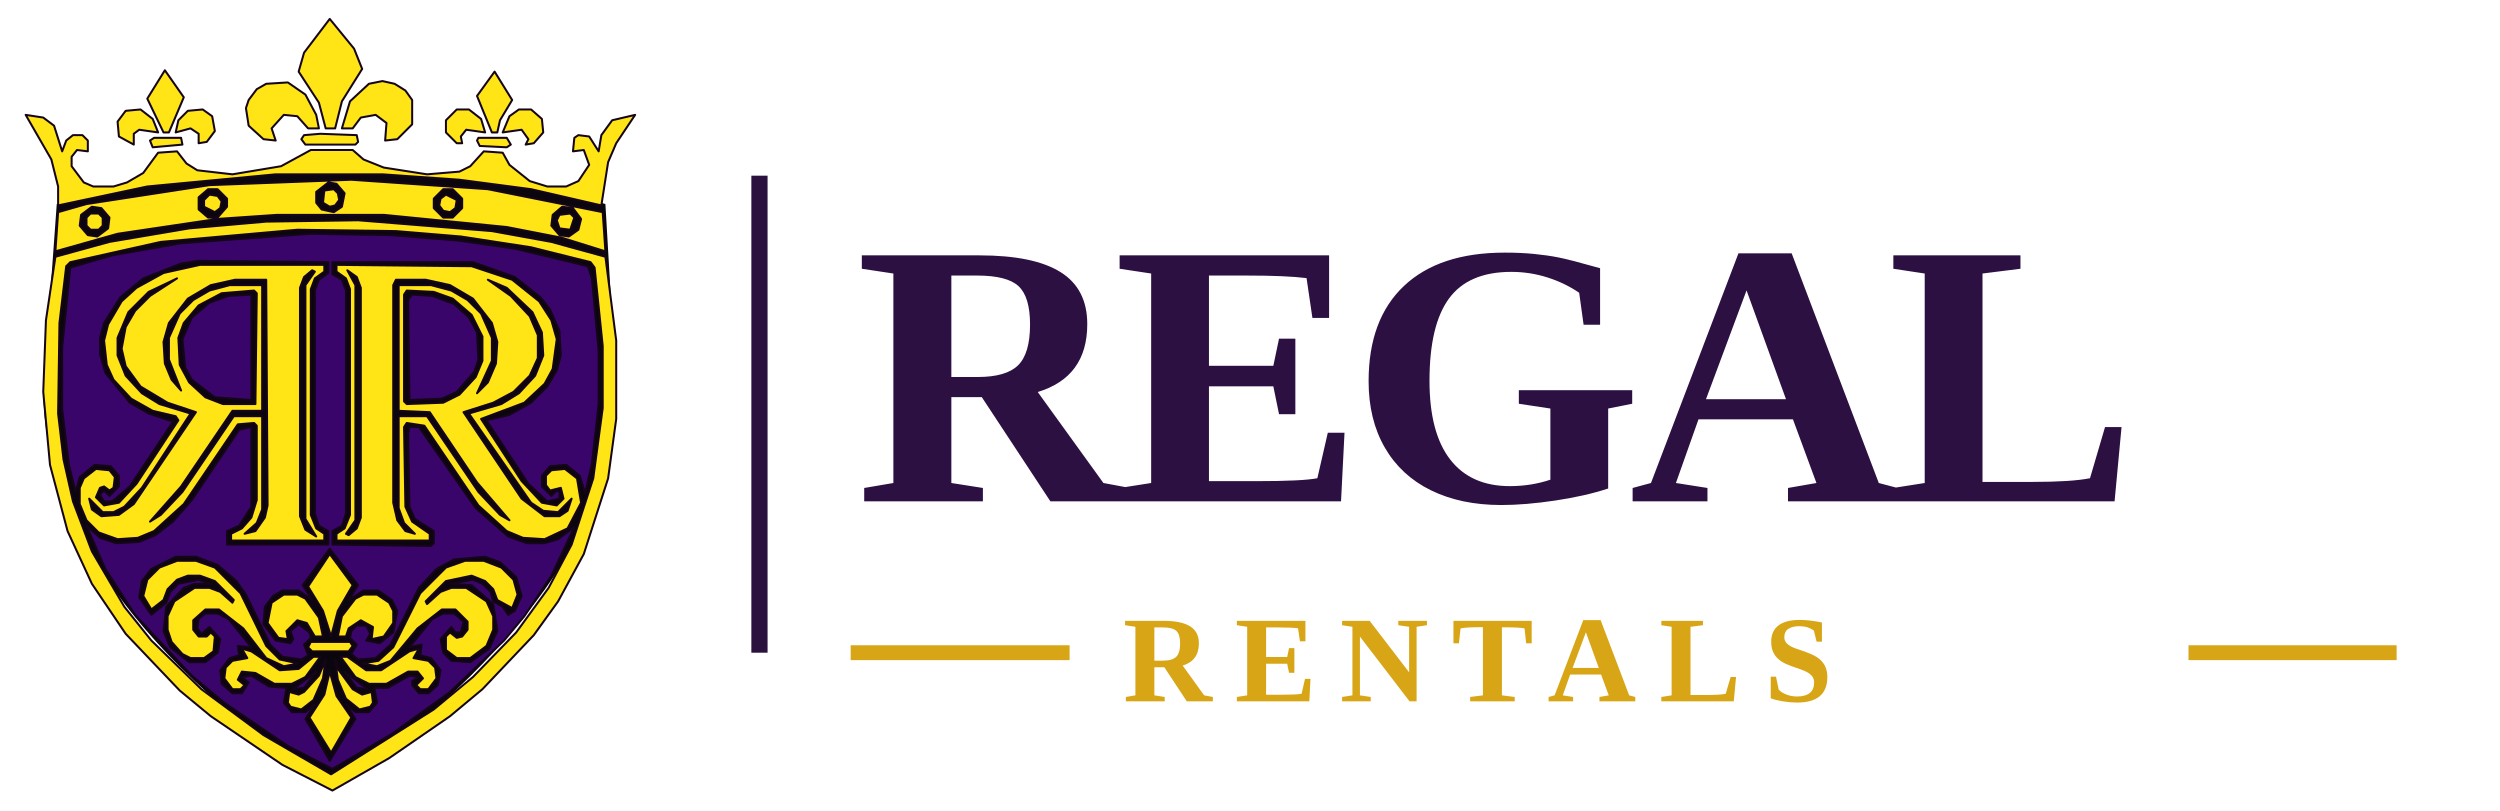
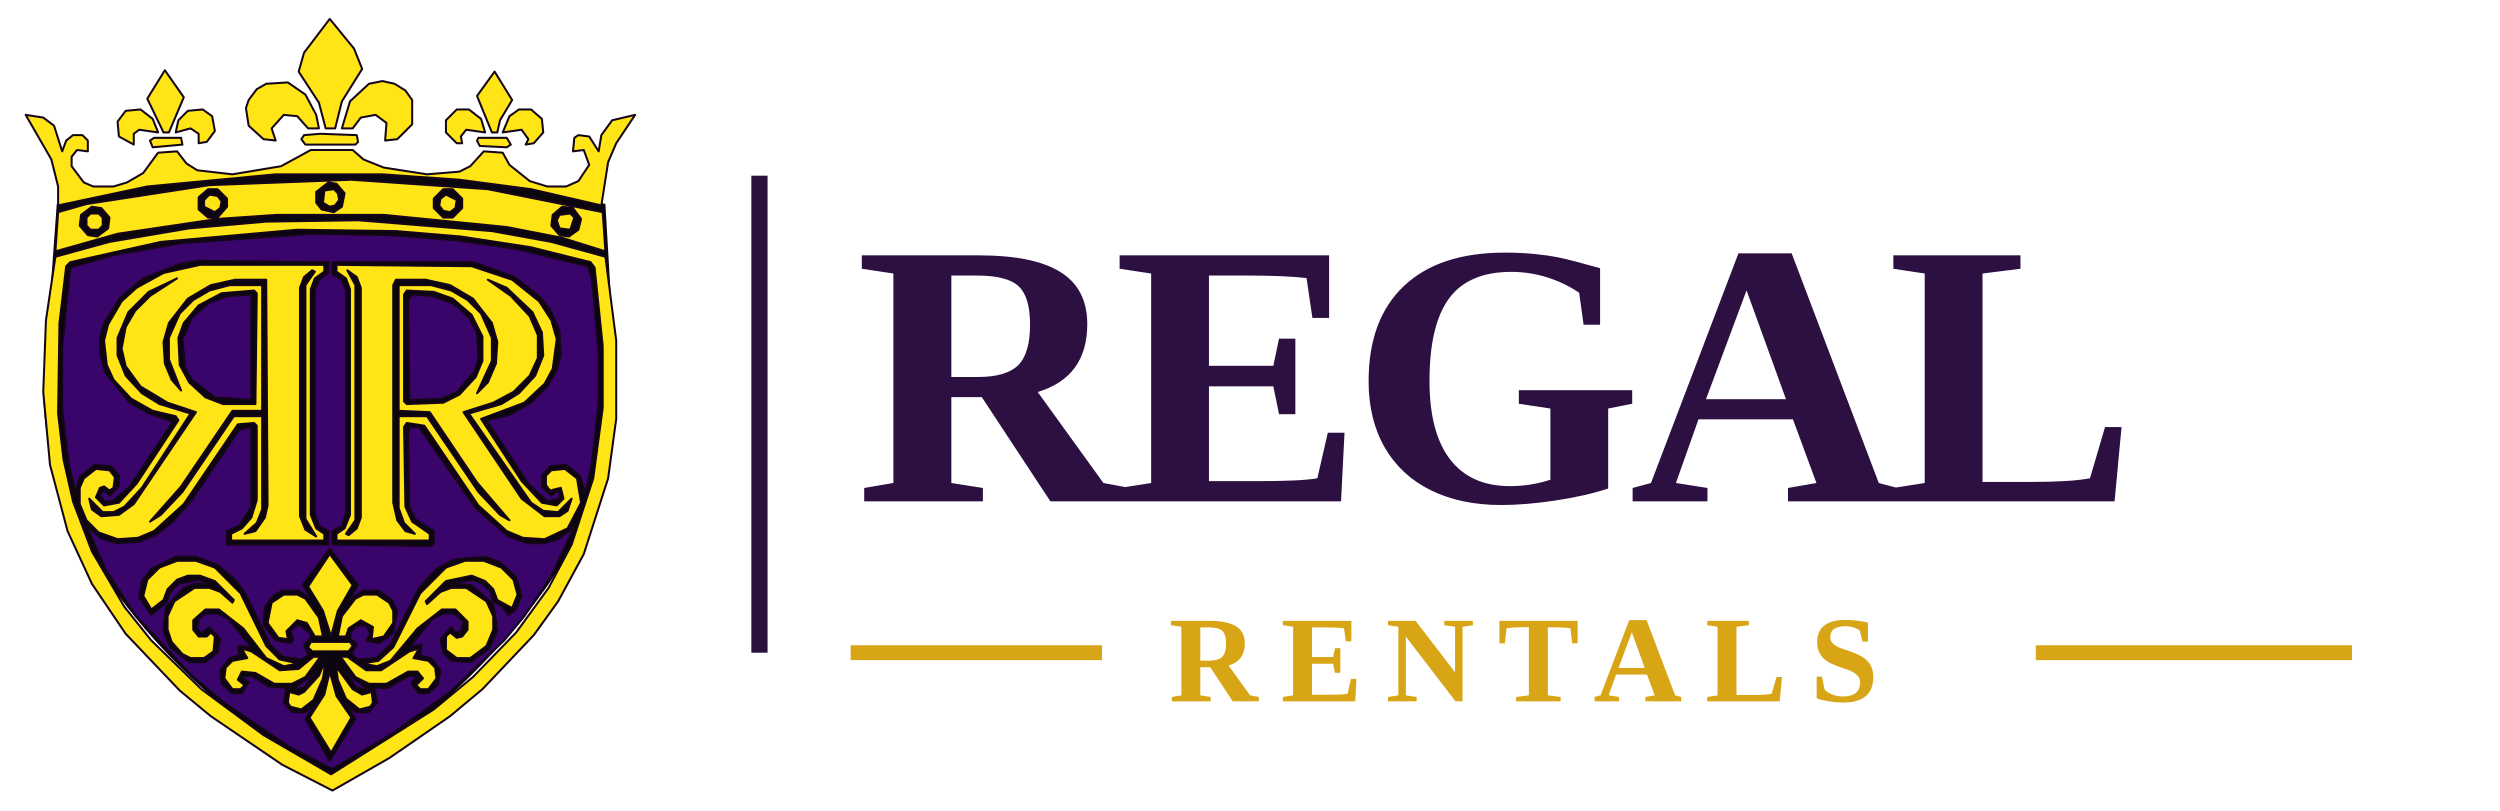
<svg xmlns="http://www.w3.org/2000/svg" width="1850" height="600" viewBox="0 0 1850 600" role="img" aria-label="Regal Rentals, crowned RR shield and royal wordmark">
  <g id="regal-crown-shield">
    <path fill="#0b050e" d="M42 151 C145 119 340 118 448 151 L456 288 Q456 435 246 585 Q33 440 32 289Z" />
    <path fill="#39056a" stroke="#150518" stroke-width="1.5" fill-rule="evenodd" stroke-linejoin="round" d="M305,218 302,222 303,296 327,295 338,290 351,275 354,266 353,246 347,235 336,225 320,219Z M186,218 169,219 155,224 142,235 135,251 137,272 142,281 159,294 186,296Z M52,198 46,257 46,303 51,344 56,364 59,353 70,344 82,345 88,352 88,360 81,367 77,363 74,366 77,371 83,371 96,360 128,312 110,306 96,298 78,276 74,262 74,250 77,239 89,220 106,206 134,195 147,193 243,194 243,202 236,207 233,215 233,380 236,389 243,393 243,403 168,403 168,393 177,389 186,375 186,316 177,318 142,370 128,386 115,396 103,401 86,402 74,398 64,389 78,421 100,455 142,500 166,520 213,552 246,569 290,543 333,512 373,474 388,456 408,426 425,390 413,399 403,402 390,402 376,397 352,376 310,316 303,316 302,321 303,375 307,384 321,393 321,402 319,404 246,403 246,393 253,389 256,380 256,215 253,207 246,203 246,194 350,194 381,205 400,220 407,229 414,245 415,263 412,274 405,286 393,298 377,307 360,311 391,358 405,371 414,369 414,364 412,363 408,367 401,360 401,352 407,345 419,344 429,352 433,365 438,343 443,299 443,260 438,206 435,197 381,184 339,178 289,174 230,173 134,180 83,189Z M112,421 130,412 145,412 161,418 175,430 182,440 200,477 209,486 223,488 228,485 225,477 230,472 229,468 221,462 215,467 217,473 215,476 204,474 195,462 196,449 202,441 209,437 221,437 231,444 224,433 244,406 265,433 258,444 269,437 280,437 290,444 294,452 291,468 281,476 271,474 274,469 271,463 264,463 260,467 259,472 264,477 260,484 265,488 278,487 289,477 310,435 323,421 336,414 359,412 370,416 382,427 386,441 381,452 376,455 372,449 365,445 363,438 357,432 350,429 333,432 349,433 365,447 368,467 362,480 348,490 334,489 328,483 326,473 334,464 337,468 341,468 343,460 336,454 328,454 320,458 303,479 312,477 311,485 319,487 326,496 324,507 317,513 310,513 305,507 305,504 310,501 303,500 287,509 277,509 279,520 273,527 263,527 256,521 263,532 244,563 226,532 233,521 226,527 216,527 210,520 212,509 199,508 186,500 179,501 184,505 179,513 172,513 164,506 163,496 170,487 177,485 176,478 186,479 169,458 161,454 152,454 147,458 146,465 149,469 155,464 163,473 161,483 152,490 140,490 126,479 121,467 123,449 136,435 144,432 156,432 147,429 132,432 126,438 123,446 112,455 103,442 105,430Z M255,497 264,509 272,510Z M234,497 217,510 225,509Z" />
    <path fill="#ffe516" stroke="#150518" stroke-width="1.5" fill-rule="evenodd" stroke-linejoin="round" d="M41,190 34,237 32,290 37,344 50,393 68,432 93,469 133,511 156,530 209,566 246,585 288,561 333,530 357,510 395,470 413,445 432,410 450,354 456,310 456,252 448,190 408,179 364,171 265,163 197,164 140,169 81,179Z M52,194 119,179 220,170 293,171 341,175 393,183 437,194 440,198 446,256 446,302 439,354 423,403 406,435 382,468 350,501 321,525 245,573 195,544 149,510 112,474 92,449 68,408 54,371 47,340 43,306 44,239 49,197Z M244,497 240,514 229,531 245,557 260,531 249,515Z M248,488 250,503 256,517 266,525 274,523 276,520 275,512 268,514 261,510 250,495Z M241,488 236,500 225,512 221,514 214,512 213,520 215,523 223,525 232,518 239,502Z M323,502 322,494 317,489 306,487 310,480 303,482 282,496 271,496 257,486 252,486 263,501 273,506 286,506 302,497 309,497 313,502 308,507 311,510 317,510Z M166,502 172,510 178,510 181,507 176,503 179,497 189,498 203,506 216,506 226,501 237,486 232,486 221,495 207,496 186,482 179,480 183,487 172,489 167,494Z M228,479 231,482 258,482 261,478 259,475 230,475Z M288,446 279,440 269,440 263,443 253,456 250,471 256,471 258,465 267,459 276,464 275,473 284,471 291,461 291,452Z M201,446 198,461 206,472 213,473 212,467 220,459 227,461 233,471 239,471 236,457 226,443 220,440 210,440Z M380,429 371,420 358,415 344,415 330,420 311,439 291,479 280,489 268,491 279,493 289,489 309,465 327,451 337,451 346,460 346,466 342,471 338,472 333,468 330,471 330,481 338,487 348,487 360,478 365,466 365,456 360,445 345,435 334,435 326,438 316,447 315,445 330,430 349,426 359,430 365,436 368,444 379,450 383,440Z M109,429 106,441 112,451 121,444 124,436 131,429 139,426 148,426 159,430 173,444 172,446 163,438 155,435 144,435 129,445 124,456 124,466 127,475 135,484 141,487 151,487 158,482 159,471 156,468 153,471 147,471 143,466 143,459 152,451 162,451 180,465 197,487 210,493 221,491 207,488 197,478 178,439 159,420 145,415 131,415 118,420Z M244,410 228,434 239,452 245,471 250,452 261,433Z M249,196 249,201 256,206 259,214 259,381 255,391 249,395 249,400 318,400 318,395 305,386 300,375 299,316 301,313 314,315 354,374 375,393 387,398 403,399 420,391 430,372 427,354 418,347 408,348 404,352 404,359 407,363 415,361 417,369 412,374 401,372 386,356 356,310 388,298 403,284 409,273 412,251 408,237 399,223 379,207 349,197Z M301,215 321,216 335,221 349,233 357,249 357,267 352,279 340,292 328,298 301,299 299,297 299,218Z M361,207 375,213 394,231 401,246 402,263 396,278 384,291 371,299 347,306 393,372 402,378 413,379 423,369 420,378 414,382 403,382 386,369 343,305 365,298 380,290 392,278 398,265 398,248 392,234 378,219Z M293,207 315,207 333,211 350,221 364,239 368,253 367,269 361,283 353,291 364,267 364,250 356,232 346,222 334,215 319,211 295,211 295,304 318,305 353,357 377,385 370,381 354,364 316,308 295,308 295,376 299,387 307,395 300,393 294,385 291,372 291,211Z M257,200 264,205 267,213 267,383 264,391 258,396 256,395 263,385 263,211Z M101,213 90,223 80,240 77,252 79,270 84,281 97,295 113,304 130,308 132,311 101,358 88,372 77,374 71,368 74,361 77,360 81,363 84,361 85,353 81,348 71,347 62,354 59,361 59,373 64,385 73,394 87,399 102,398 114,393 136,373 176,314 188,313 190,315 190,370 186,383 179,391 171,395 171,400 240,400 240,395 234,391 230,381 230,214 233,206 240,201 240,196 148,196 121,202Z M164,217 188,215 190,217 189,299 165,299 152,294 140,283 133,270 132,250 136,239 147,226Z M197,207 198,374 196,383 189,393 181,395 190,387 194,377 194,308 173,308 135,364 119,381 111,386 134,360 172,304 194,304 194,211 170,211 155,215 143,222 133,232 125,250 125,266 134,289 127,281 122,269 121,253 125,239 139,221 156,211 174,207Z M131,206 111,219 100,230 93,242 90,258 93,271 104,286 124,298 145,305 99,373 88,381 75,382 68,377 66,369 76,379 84,379 92,375 105,361 141,306 118,299 105,291 93,278 87,263 87,250 95,231 110,216Z M231,200 233,201 226,211 226,384 234,397 226,392 222,382 222,213 225,205Z M41,186 87,173 161,162 205,159 284,159 375,168 416,176 448,186 446,157 361,140 260,133 155,137 64,151 43,157Z M416,153 424,154 430,162 428,170 421,175 414,174 408,167 409,159Z M414,159 412,163 414,169 422,170 425,161 422,158Z M68,153 75,154 81,161 80,169 72,175 65,174 59,167 60,159Z M67,158 64,161 64,167 67,170 73,170 76,167 76,161 73,158Z M328,140 335,140 342,147 342,154 335,161 328,161 321,154 321,147Z M330,144 326,147 325,152 328,156 333,157 337,154 338,148Z M154,140 161,140 168,147 168,153 161,161 154,161 147,155 147,146Z M155,144 151,148 151,153 159,157 163,154 164,149 161,145Z M243,135 249,136 255,143 253,153 247,157 238,155 234,150 234,142Z M240,141 239,150 244,153 248,152 251,148 250,143 247,140Z M353,104 355,108 375,109 378,107 375,102 354,102Z M111,104 113,109 135,107 134,102 114,102Z M223,103 226,107 263,107 265,105 264,100 237,99 225,100Z M19,85 38,118 43,138 43,152 109,138 204,129 283,129 340,133 393,140 445,152 450,120 456,106 470,85 453,89 445,100 443,112 436,101 428,100 425,102 424,112 432,111 436,122 428,134 419,138 405,138 392,134 377,122 372,113 358,112 348,123 340,127 316,129 284,124 269,118 261,111 230,111 208,123 172,129 146,126 138,121 131,112 117,113 106,128 94,135 84,138 69,138 62,135 53,123 53,116 57,111 65,112 65,104 61,100 54,100 49,104 46,112 40,93 32,87Z M384,81 377,86 372,98 386,96 391,103 389,107 395,106 402,98 401,88 393,81Z M330,89 330,98 338,106 342,106 341,101 345,96 359,98 356,88 347,81 338,81Z M139,82 132,89 130,98 141,95 147,99 147,106 153,105 159,97 157,86 150,81Z M87,90 88,101 99,107 99,99 103,96 117,98 113,88 104,81 93,82Z M184,74 182,80 184,93 195,103 204,104 201,95 210,85 220,86 228,95 236,95 234,85 226,70 213,61 197,62 190,66Z M305,74 300,67 292,62 283,60 273,62 259,75 253,95 261,95 267,87 278,85 286,91 285,104 294,103 305,92Z M366,53 353,71 364,98 368,98 370,89 379,74Z M122,52 109,73 121,98 125,98 136,72Z M244,14 225,39 221,53 236,76 241,95 248,95 253,75 268,51 262,36Z" />
  </g>
  <path d="M562 130V483" stroke="#2b123e" stroke-width="12" />
  <text x="633" y="371" font-family="Georgia, 'Times New Roman', serif" font-size="278" font-weight="700" letter-spacing="-10" fill="#2c1042">REGAL</text>
-   <path d="M635 483H786M1625 483H1768" stroke="#d7a515" stroke-width="11" stroke-linecap="square" />
-   <text x="831" y="519" font-family="Georgia, 'Times New Roman', serif" font-size="91" font-weight="700" letter-spacing="17" fill="#d7a515">RENTALS</text>
+   <path d="M635 483H810M1512 483H1735" stroke="#d7a515" stroke-width="11" stroke-linecap="square" />
+   <text x="865" y="519" font-family="Georgia, 'Times New Roman', serif" font-size="91" font-weight="700" letter-spacing="17" fill="#d7a515">RENTALS</text>
</svg>
